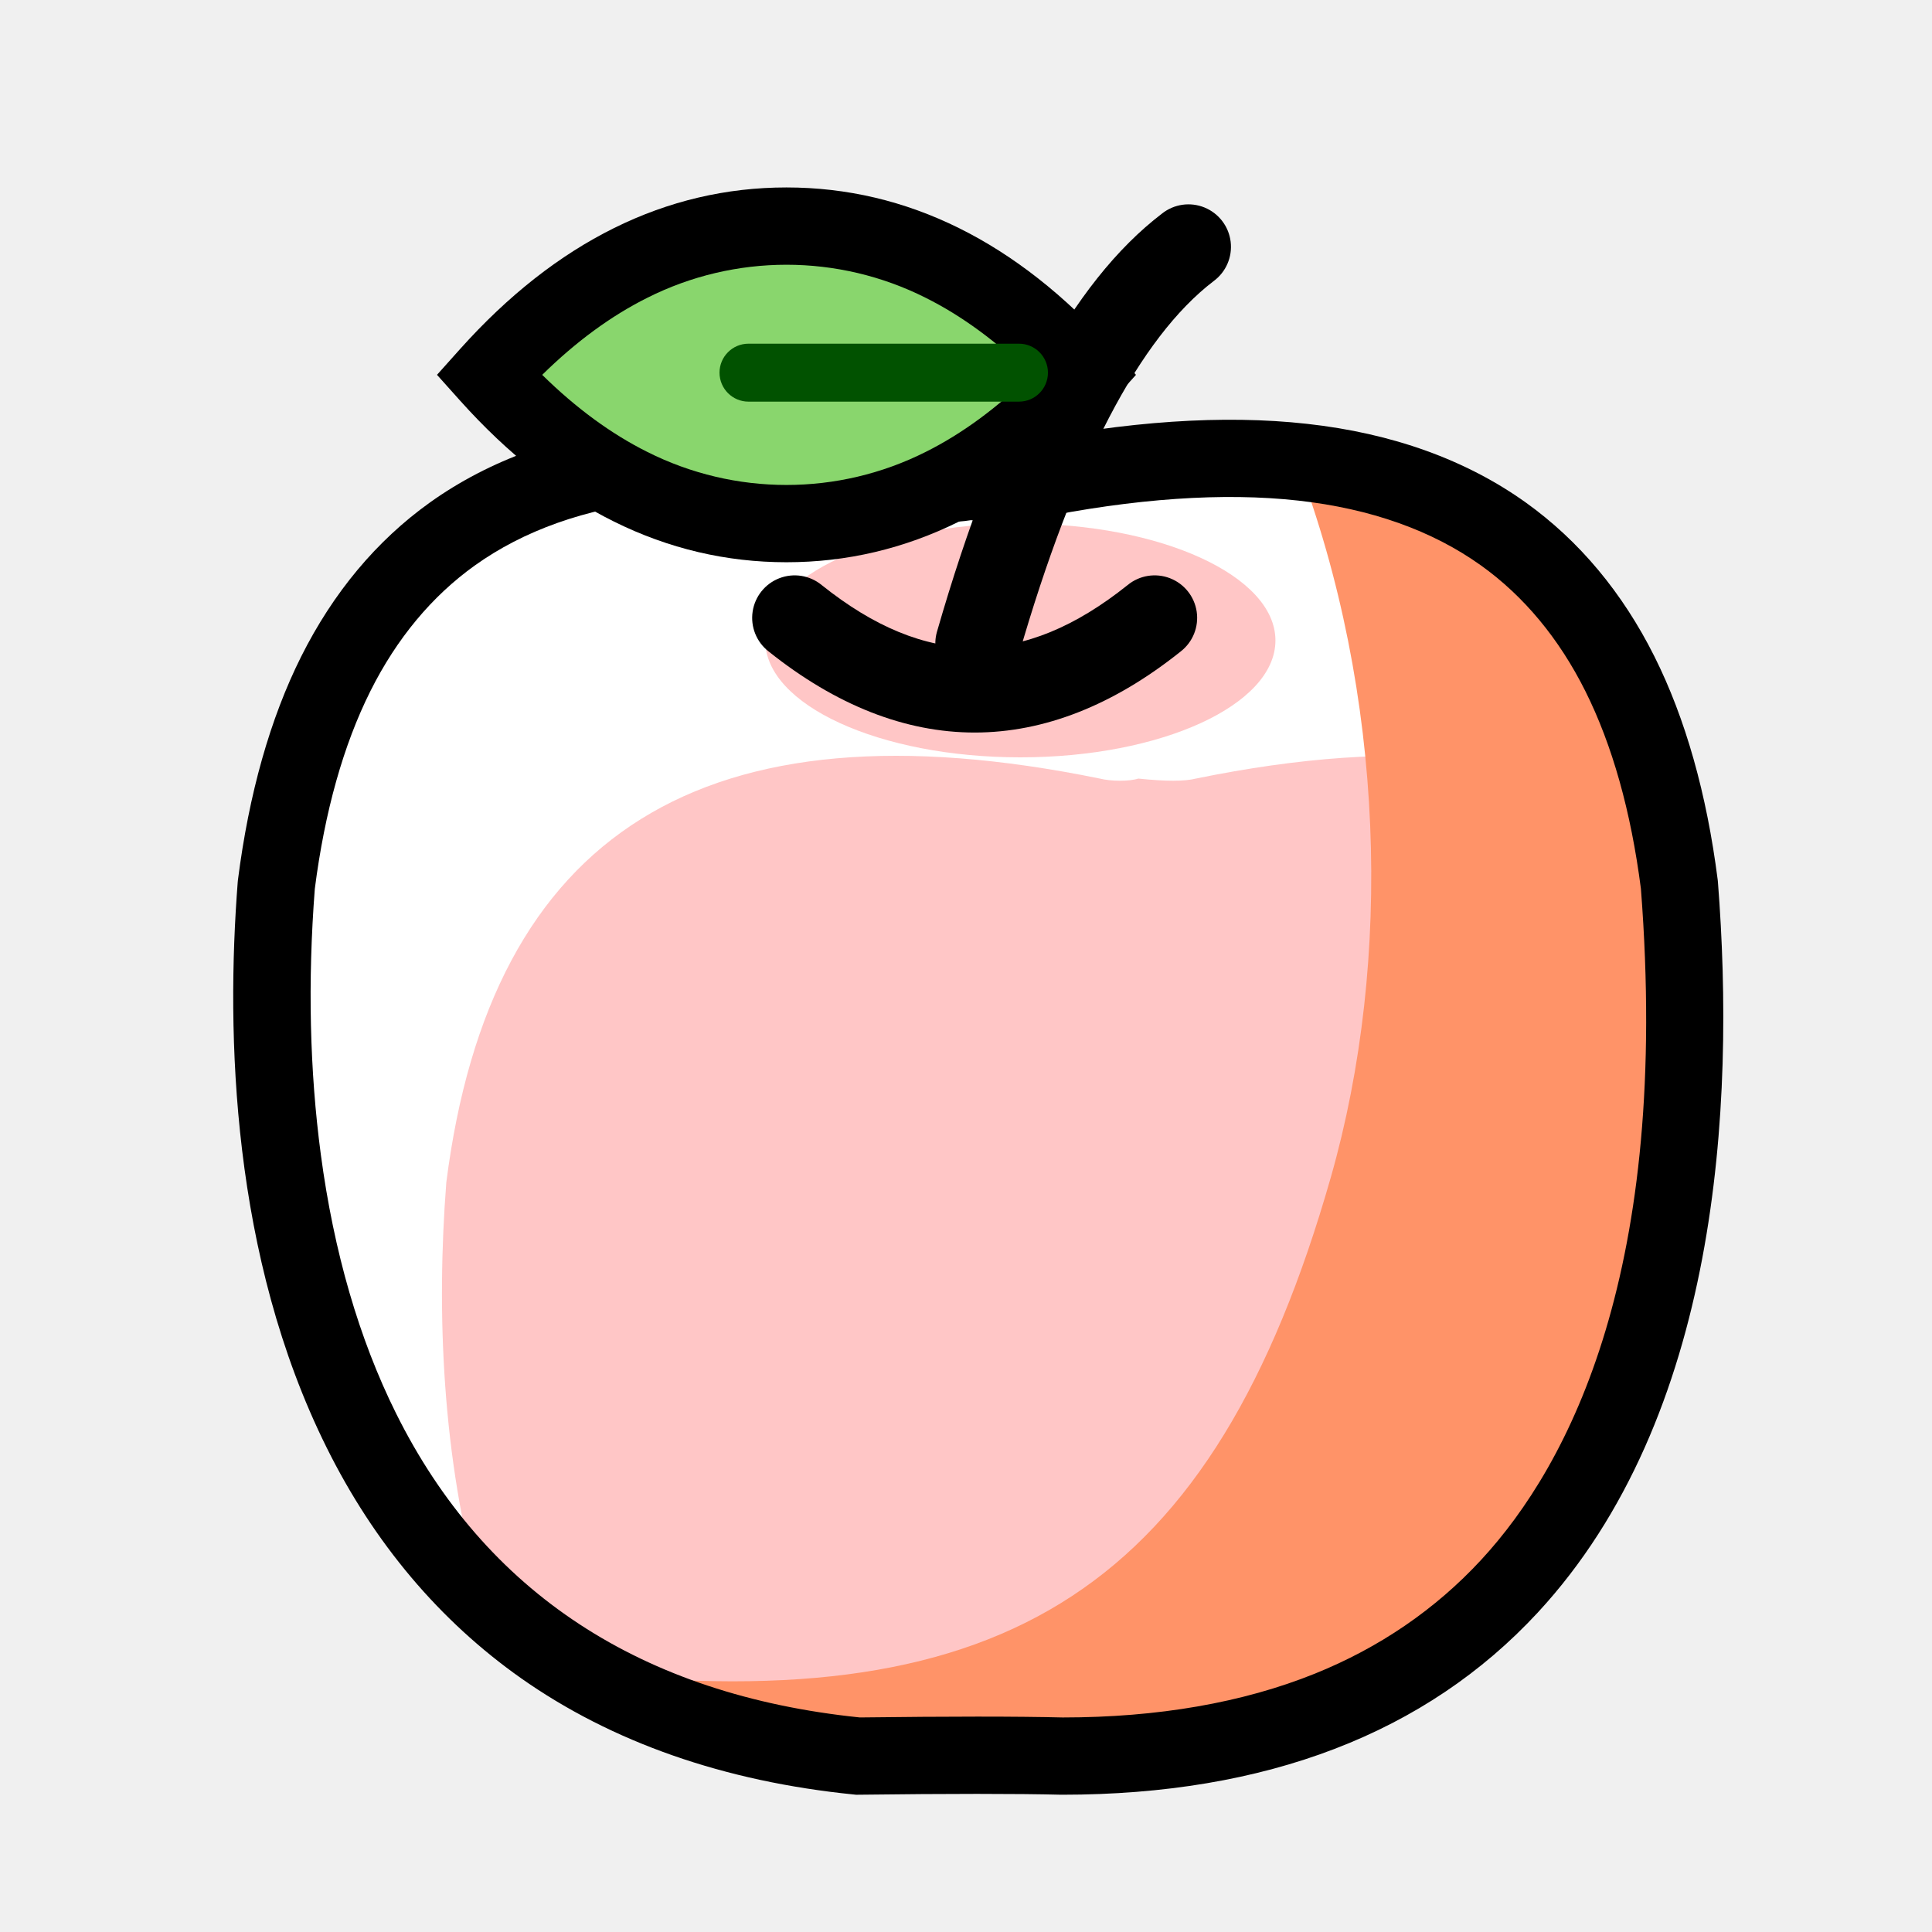
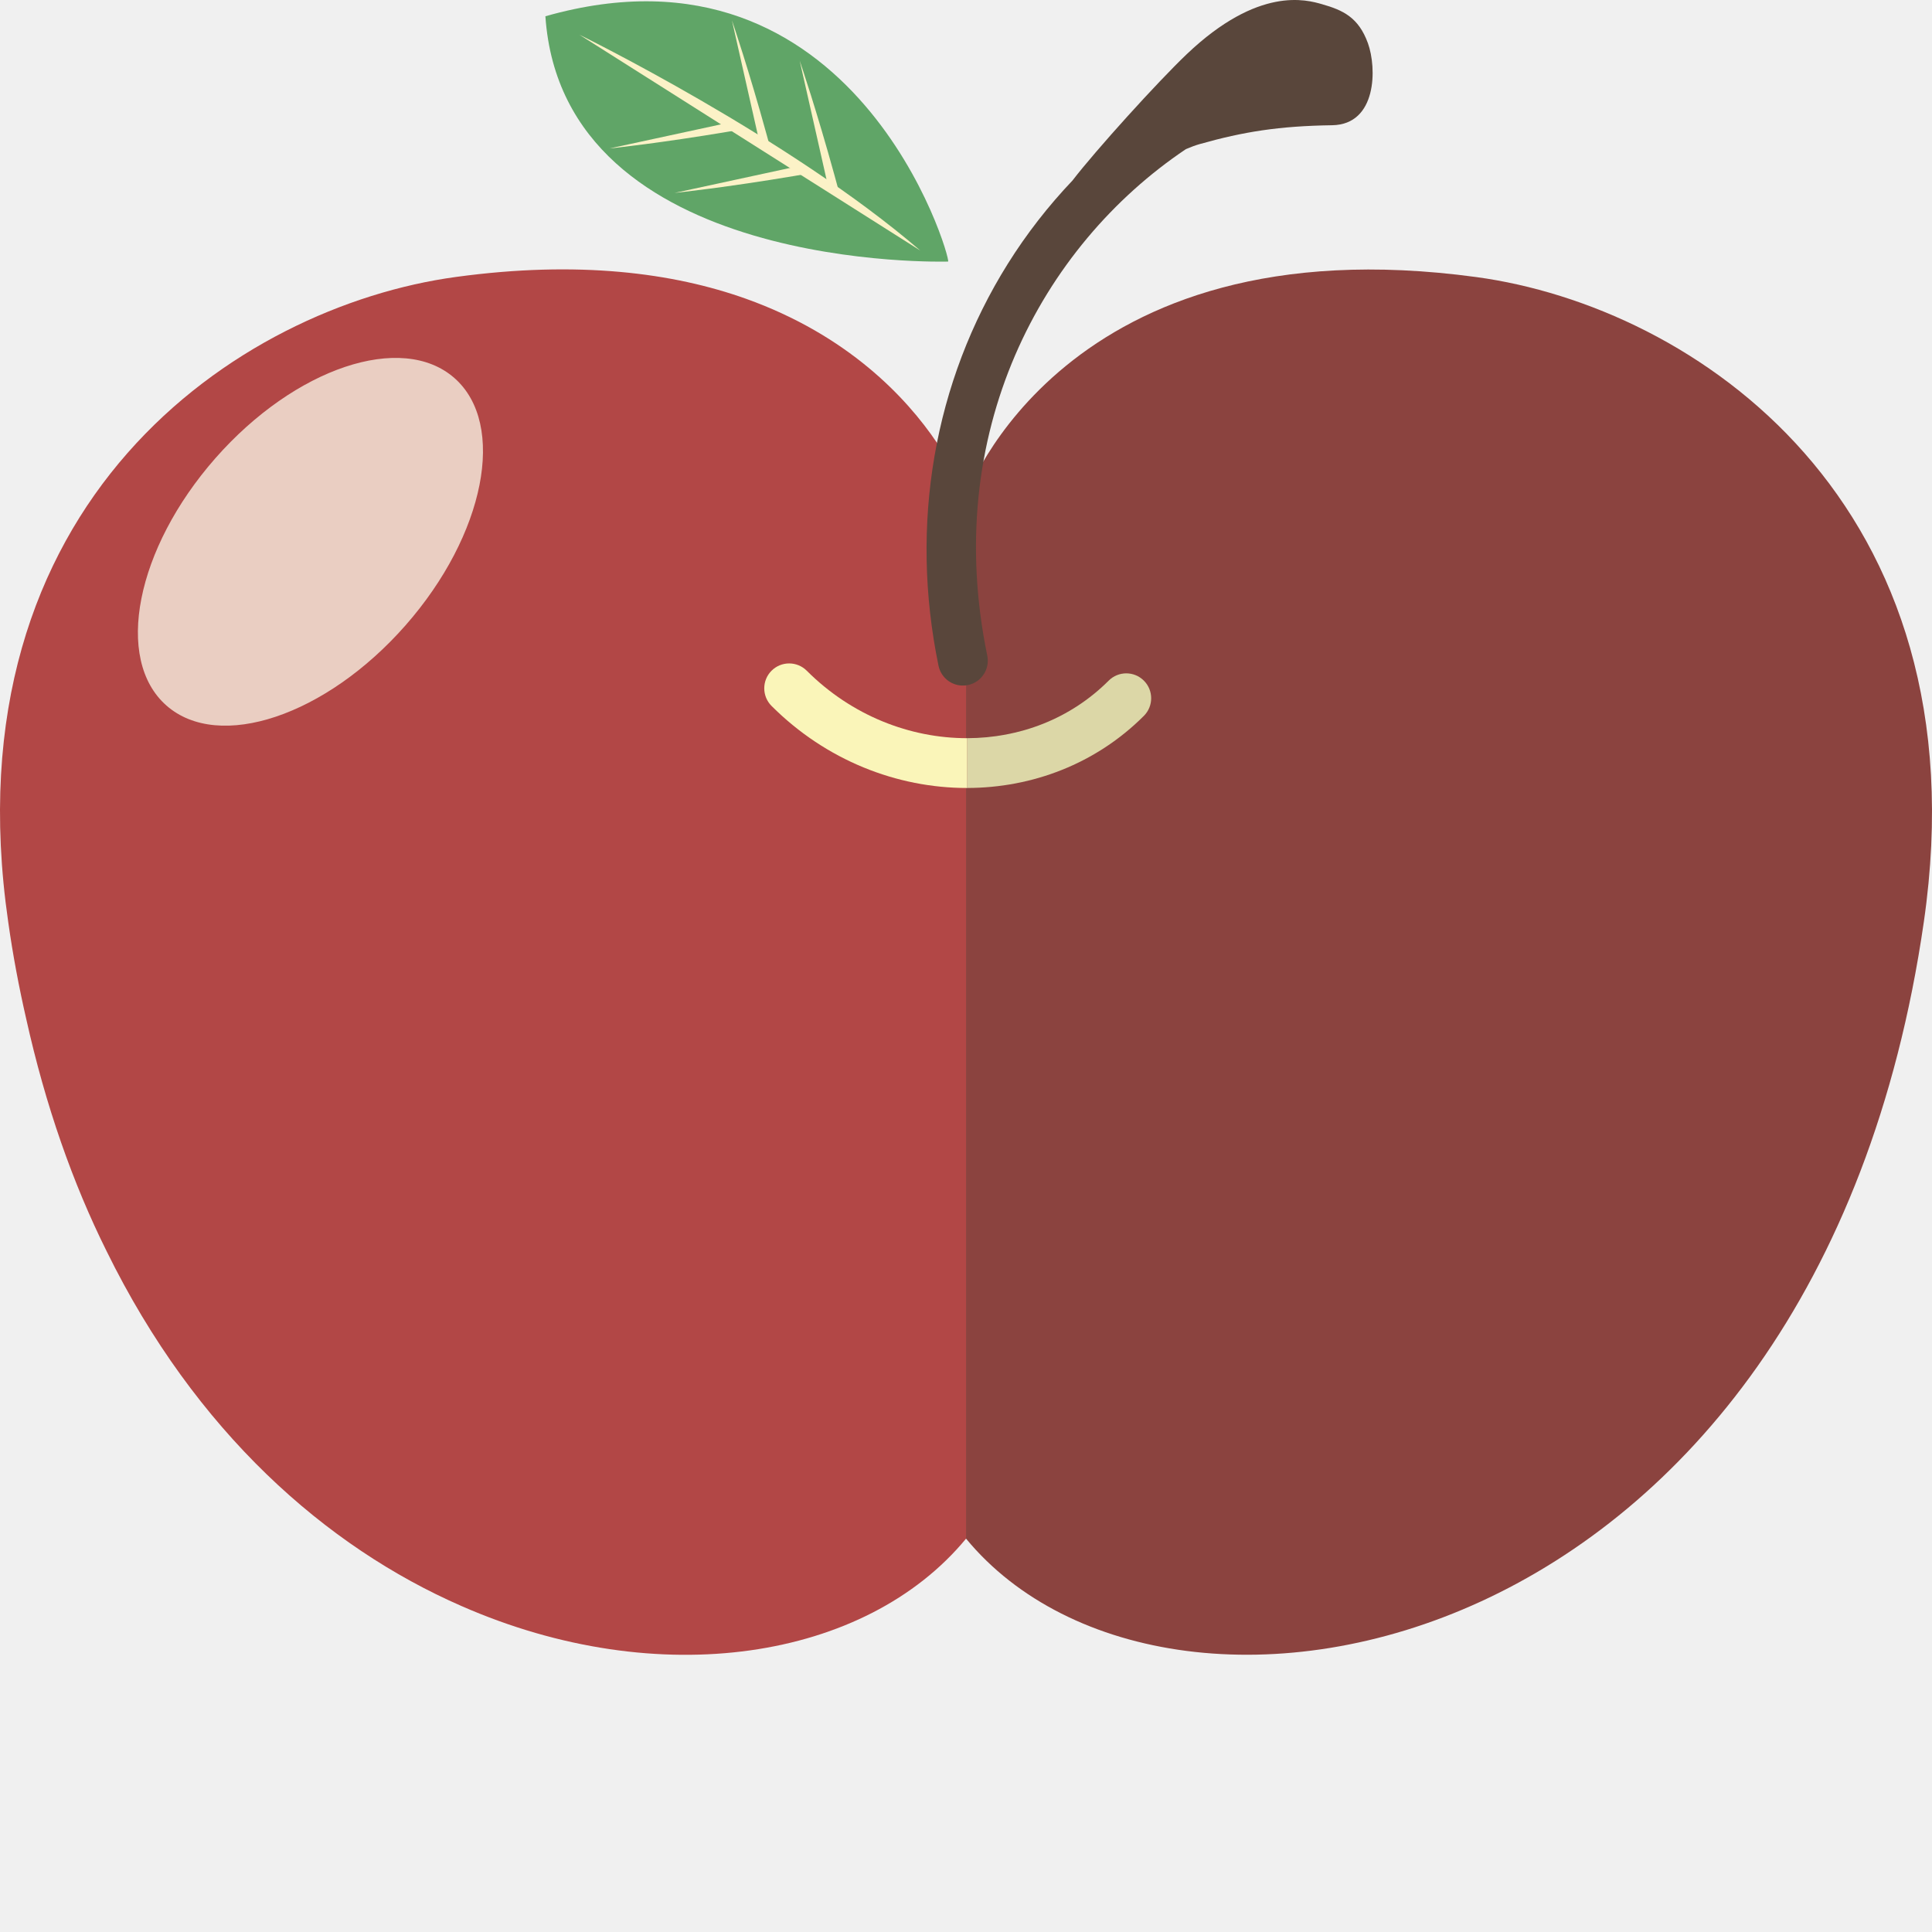
- <svg xmlns="http://www.w3.org/2000/svg" width="800px" height="800px" viewBox="0 0 1024 1024" class="icon" version="1.1">
-   <path d="M543.74 255c210.2-42.94 322.79 28.73 346.37 214C904.38 652.15 874 930.76 563 930.76q-35.73-0.9-108.27 0C178.08 903 132.15 652.15 146.43 469 170 283.73 282.6 212.06 492.8 255c5.86 1.49 15.78 1.55 20.37 0 14.83 1.54 24.71 1.48 30.57 0z" fill="#FFFFFF" />
-   <path d="M885.45 439.64q2.73 14.16 4.66 29.34C904.38 652.15 874 930.76 563 930.76q-35.73-0.9-108.27 0c-88.34-8.86-153.15-40.47-200-85.36-20.43-72.24-23.51-150.22-18.17-218.74 23.58-185.26 136.17-256.93 346.37-214 5.86 1.49 15.78 1.55 20.37 0 14.78 1.55 24.7 1.49 30.56 0 110.33-22.54 193.77-13.5 251.57 27z" fill="#FFC6C6" />
-   <path d="M687.43 244.66c118.81 12.08 185.2 87 202.68 224.32C904.38 652.15 874 930.76 563 930.76q-35.73-0.9-108.27 0c-58-5.82-105.92-21.46-145.22-44.24 223.8 24.26 333.76-44.77 395.87-262.59 32.82-115.12 28.75-256-18-379.27z" fill="#FF9368" />
-   <path d="M405.59 339.46a135.21 61.95 0 1 0 270.42 0 135.21 61.95 0 1 0-270.42 0Z" fill="#FFC6C6" />
-   <path d="M453.84 951.26l-1.15-0.12c-68.87-6.91-128.3-27.68-176.65-61.74C233 859 198.34 818 173.14 767.27c-50.37-101.34-53.43-219-47.13-299.87l0.1-1c5.83-45.76 17.1-85.6 33.52-118.42 17-33.9 39.88-61.34 68.11-81.56 31.69-22.69 70.78-36.75 116.17-41.8 44.05-4.9 95.52-1.43 153 10.31l0.93 0.21a31.48 31.48 0 0 0 9.21 0.31l3.82-1.29 4.45 0.47c17.13 1.79 22.49 0.75 23.4 0.52l0.93-0.21c57.46-11.74 108.94-15.21 153-10.31 45.39 5 84.47 19.11 116.17 41.8 28.18 20.21 51.13 47.65 68.09 81.57 16.41 32.81 27.69 72.65 33.52 118.42l0.1 1c9.32 119.51 0.32 283.71-95.45 387.23C755.77 918.74 671 951.24 563 951.24h-0.52c-23.45-0.59-59.62-0.59-107.5 0zM518 909.84c18.15 0 33.27 0.15 45.25 0.45 50.49 0 95.42-7.82 133.56-23.18 34.28-13.8 63.95-34.09 88.19-60.3 47.27-51.1 100.32-154.3 84.72-355.73-5.26-41-15.17-76.21-29.45-104.77-13.94-27.88-32.56-50.31-55.27-66.58-25.92-18.56-58.51-30.13-96.85-34.4-39.7-4.42-86.76-1.17-139.87 9.65-8 1.92-18.5 2.15-33.69 0.73a70 70 0 0 1-26.22-0.73c-53.12-10.82-100.18-14.07-139.88-9.65-38.34 4.26-70.93 15.84-96.85 34.4-22.76 16.3-41.38 38.7-55.33 66.58-14.29 28.56-24.2 63.81-29.45 104.77-3.8 49.11-2.73 96.45 3.17 140.73 6.89 51.73 20.3 97.9 39.85 137.23 47.26 95.07 130 149.31 245.83 161.24 23.58-0.28 44.41-0.44 62.29-0.44z" fill="" />
-   <path d="M516.59 388.26c-36.82 0-73.57-14.47-109.24-43a22.53 22.53 0 1 1 28.15-35.18c55.32 44.27 106.86 44.27 162.18 0a22.53 22.53 0 1 1 28.15 35.18c-35.66 28.53-72.42 43-109.24 43z" fill="" />
-   <path d="M518.28 363.59a22.55 22.55 0 0 1-21.66-28.77c32.47-112.64 71.48-185.13 119.27-221.62a22.53 22.53 0 1 1 27.35 35.8c-39.27 30-74 96.71-103.32 198.29a22.54 22.54 0 0 1-21.64 16.3z" fill="" />
-   <path d="M412.75 277.52q87.12 0 157.75-78.84-70.63-78.84-157.75-78.84T255 198.68q70.62 78.84 157.75 78.84z" fill="#89D66D" />
-   <path d="M416.86 298c-63.88 0-122.09-28.82-173-85.66l-12.24-13.67L243.85 185c50.92-56.84 109.12-85.65 173-85.65s122.09 28.82 173 85.65l12.24 13.67-12.24 13.67C538.95 269.18 480.74 298 416.86 298z m-129.48-99.32c17.84 17.55 36.49 31.25 55.63 40.81a164.13 164.13 0 0 0 147.69 0c19.14-9.57 37.79-23.26 55.63-40.81-17.84-17.55-36.49-31.25-55.63-40.81a164.13 164.13 0 0 0-147.69 0c-19.13 9.56-37.79 23.25-55.63 40.81z" fill="" />
-   <path d="M396.72 182.16h143.35a15.36 15.36 0 0 1 15.36 15.36 15.36 15.36 0 0 1-15.36 15.36H396.72a15.36 15.36 0 0 1-15.36-15.36 15.36 15.36 0 0 1 15.36-15.36z" fill="#015200" />
+ <svg xmlns="http://www.w3.org/2000/svg" height="800px" width="800px" version="1.1" id="_x34_" viewBox="0 0 512 512" xml:space="preserve">
+   <g>
+     <path style="fill:#B24746;" d="M256.003,131.583v276.185c-26.558,32.167-81.391,40.812-133.73,17.836   c-35.829-15.655-70.487-46.109-94.01-94.009c-8.957-17.992-16.2-38.553-21.34-61.686c-1.869-8.178-3.506-16.745-4.751-25.625   c-16.123-111.3,60.906-163.016,118.62-170.883c32.479-4.44,57.637-1.09,76.874,5.764c27.027,9.658,42.527,26.17,50.626,38.165   C253.9,125.586,256.003,131.583,256.003,131.583z" />
+     <path style="fill:#8B433F;" d="M256.003,131.606c0,0,25.59-73.068,135.234-58.179c57.661,7.831,134.685,59.56,118.601,170.868   C481.399,441.084,310.02,473.251,256.003,407.745V131.606z" />
+     <path style="fill:#59463B;" d="M362.517,11.463c-2.489-6.883-6.633-8.771-12.167-10.35c-4.025-1.149-16.788-4.906-35.869,13.264   c-7.71,7.341-24.17,25.519-30.26,33.46c-6.389,6.715-12.16,14.111-17.152,22.087c-19.565,31.257-26.083,69.078-18.355,106.496   c0.622,3.015,3.211,5.122,6.151,5.258c0.54,0.026,1.092-0.016,1.646-0.131c3.57-0.737,5.865-4.229,5.128-7.797   c-12.17-58.916,14.228-108.437,52.624-134.223c1.312-0.564,2.546-1.025,3.64-1.334c11.681-3.305,21.075-4.795,35.124-5.005   C364.93,33.011,364.883,18.005,362.517,11.463z" />
+     <ellipse transform="matrix(0.751 0.6603 -0.6603 0.751 115.2867 -18.5794)" style="opacity:0.74;fill:#FEFDEE;" cx="82.28" cy="143.585" rx="33.543" ry="57.786" />
+     <g>
+       <path style="fill:#FAF5B9;" d="M213.8,177.748c-2.576-2.577-6.756-2.577-9.332,0c-2.577,2.577-2.577,6.754,0,9.332    c14.454,14.455,33.281,21.743,51.756,21.743c0.039,0,0.079-0.002,0.118-0.002v-13.195    C241.214,195.657,225.715,189.663,213.8,177.748z" />
+       <path style="fill:#DCD7A7;" d="M303.139,180.379c-2.576-2.577-6.755-2.577-9.331,0c-10.178,10.177-23.668,15.217-37.467,15.246    v13.195c17.183-0.029,34.051-6.363,46.798-19.109C305.717,187.134,305.717,182.956,303.139,180.379z" />
+     </g>
+     <g>
+       <path style="fill:#60A567;" d="M251.262,69.318c0.853-0.766-24.498-88.389-106.727-65.01    C149.176,72.482,251.262,69.318,251.262,69.318z" />
+       <path style="fill:#FCF2C7;" d="M153.551,9.202c0,0,55.464,27.181,90.333,57.196L153.551,9.202z" />
+       <path style="fill:#FCF2C7;" d="M221.214,46.691c-4.82-17.501-9.02-29.849-9.286-30.606l6.464,28.609l0.801,3.596l2.968,1.884    C221.85,48.994,221.527,47.825,221.214,46.691z" />
+       <path style="fill:#FCF2C7;" d="M203.256,36c-4.819-17.501-9.02-29.849-9.286-30.607l6.464,28.61l0.801,3.596l2.968,1.884    C203.893,38.303,203.57,37.134,203.256,36z" />
+       <path style="fill:#FCF2C7;" d="M210.436,46.644c-17.901,3.008-30.87,4.404-31.669,4.482l28.668-6.2l3.599-0.789l2.96,1.897    C212.793,46.25,211.598,46.451,210.436,46.644z" />
+       <path style="fill:#FCF2C7;" d="M193.171,34.867c-17.901,3.008-30.869,4.404-31.669,4.482l28.668-6.2l3.598-0.788l2.96,1.897    C195.528,34.473,194.332,34.674,193.171,34.867z" />
+     </g>
+   </g>
</svg>
